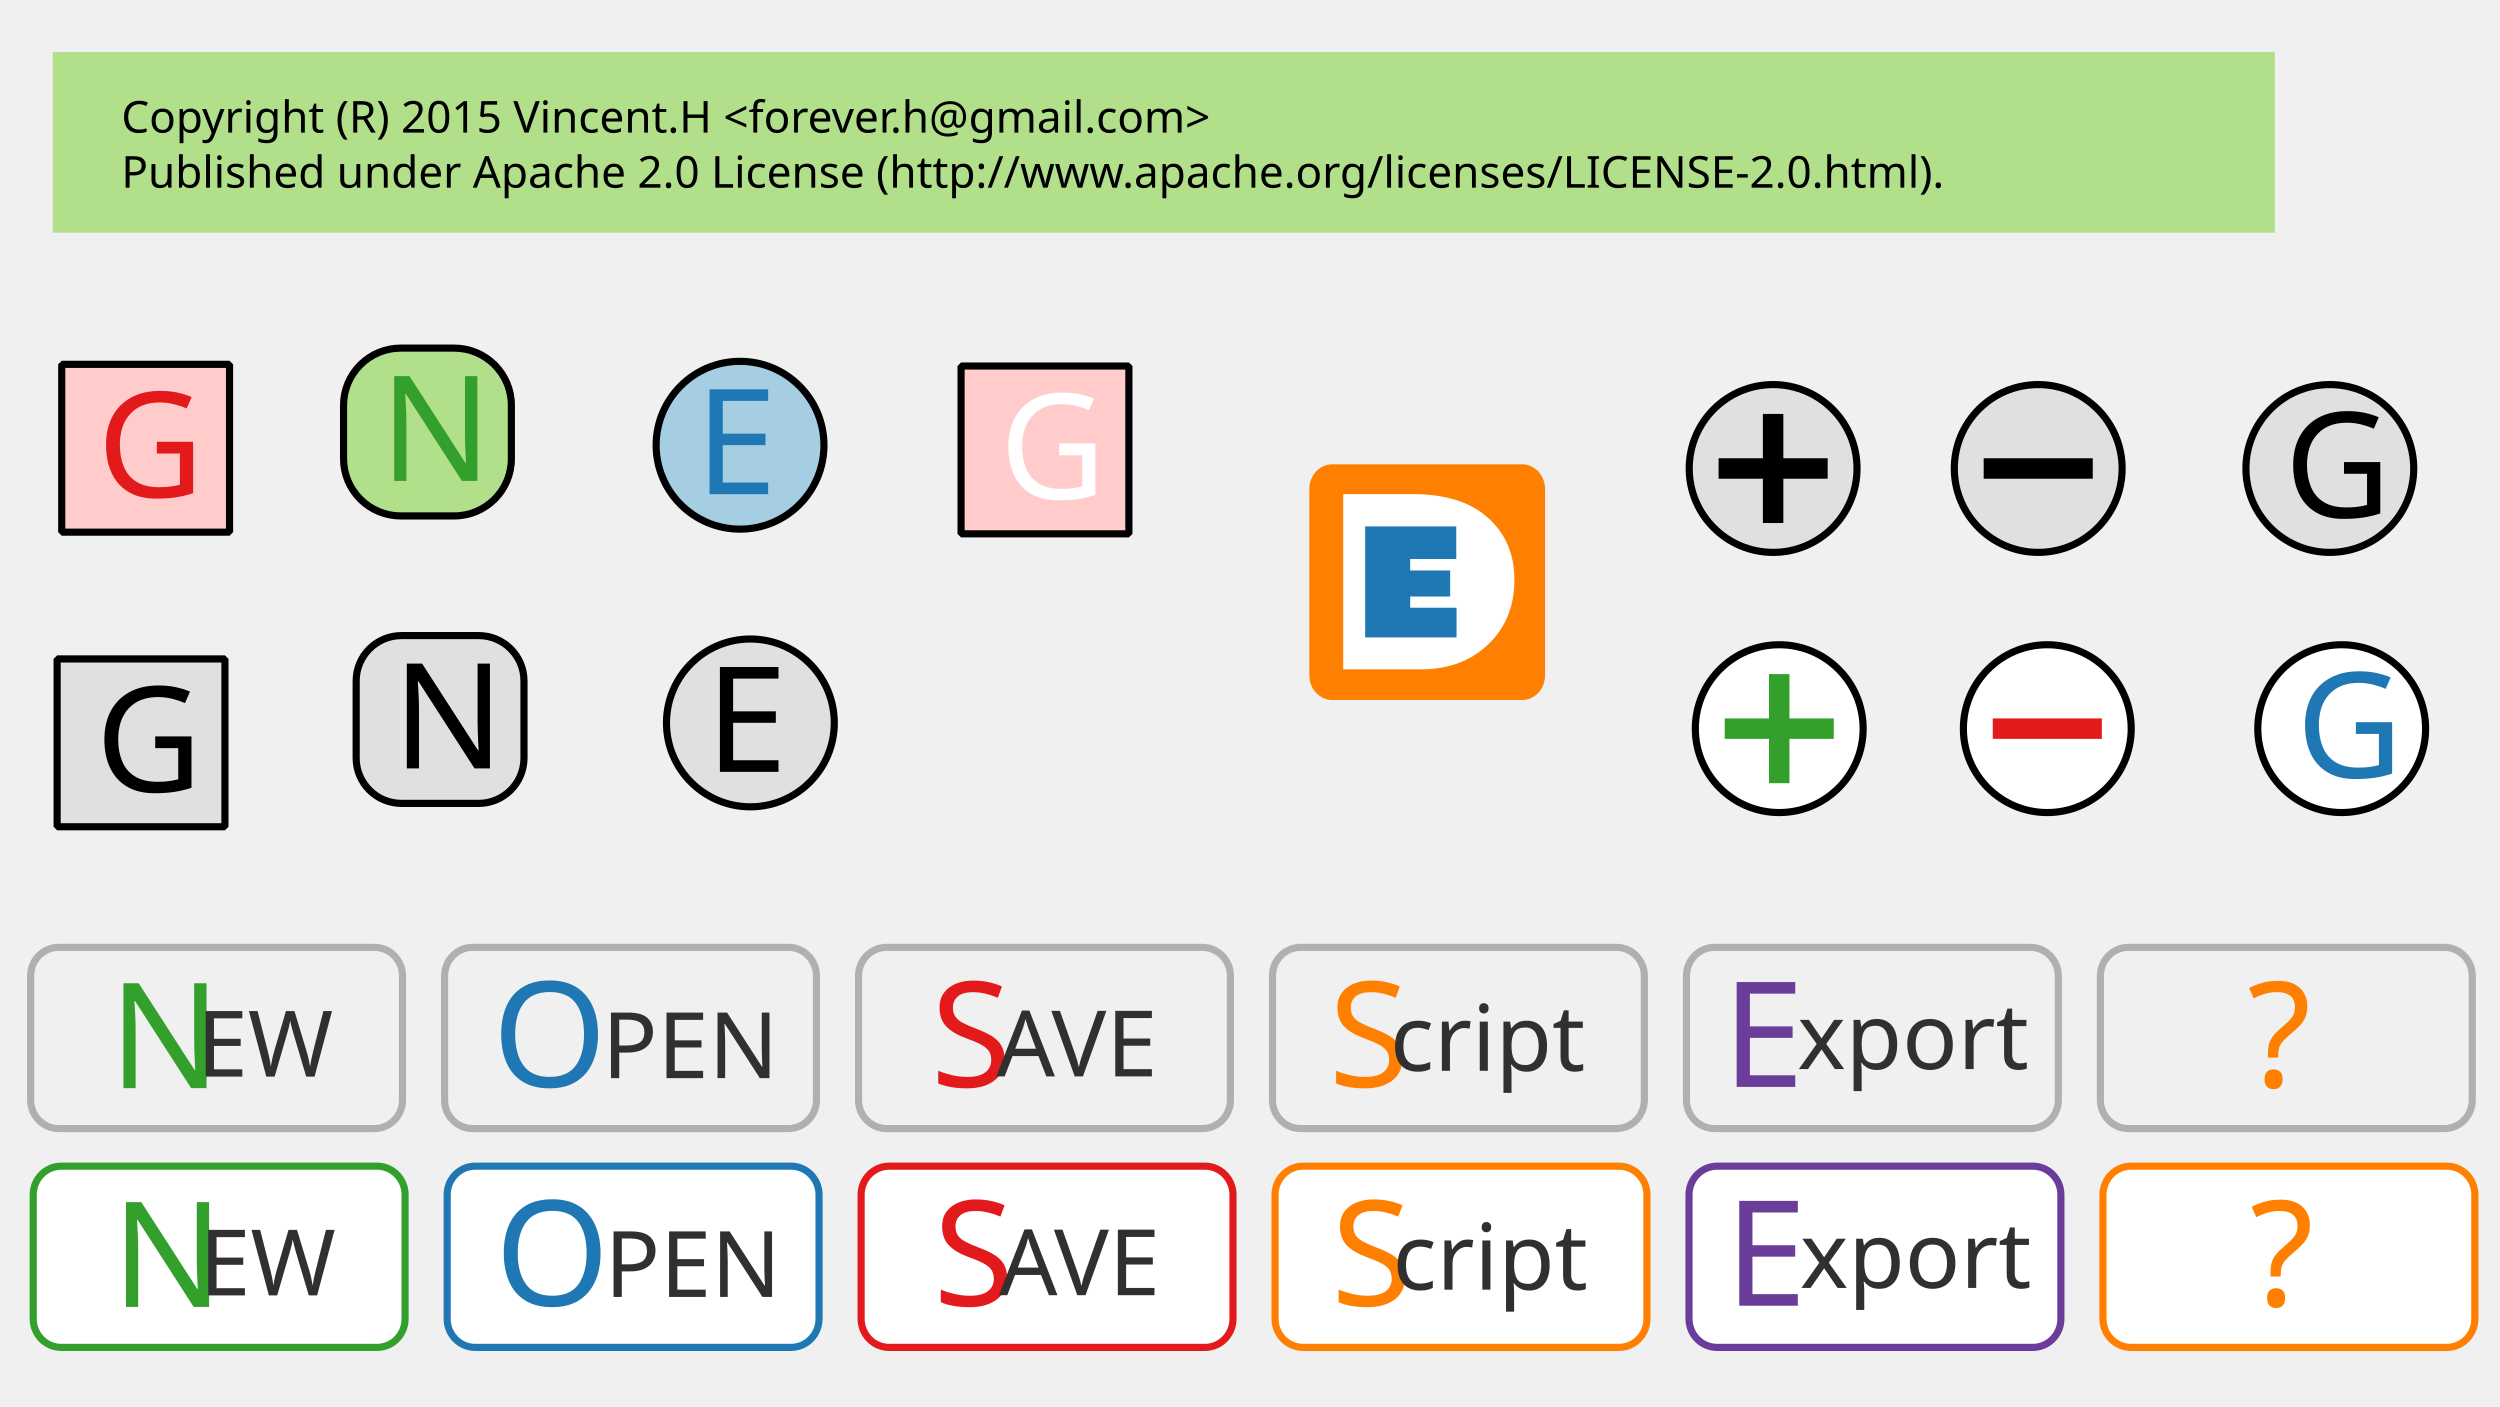
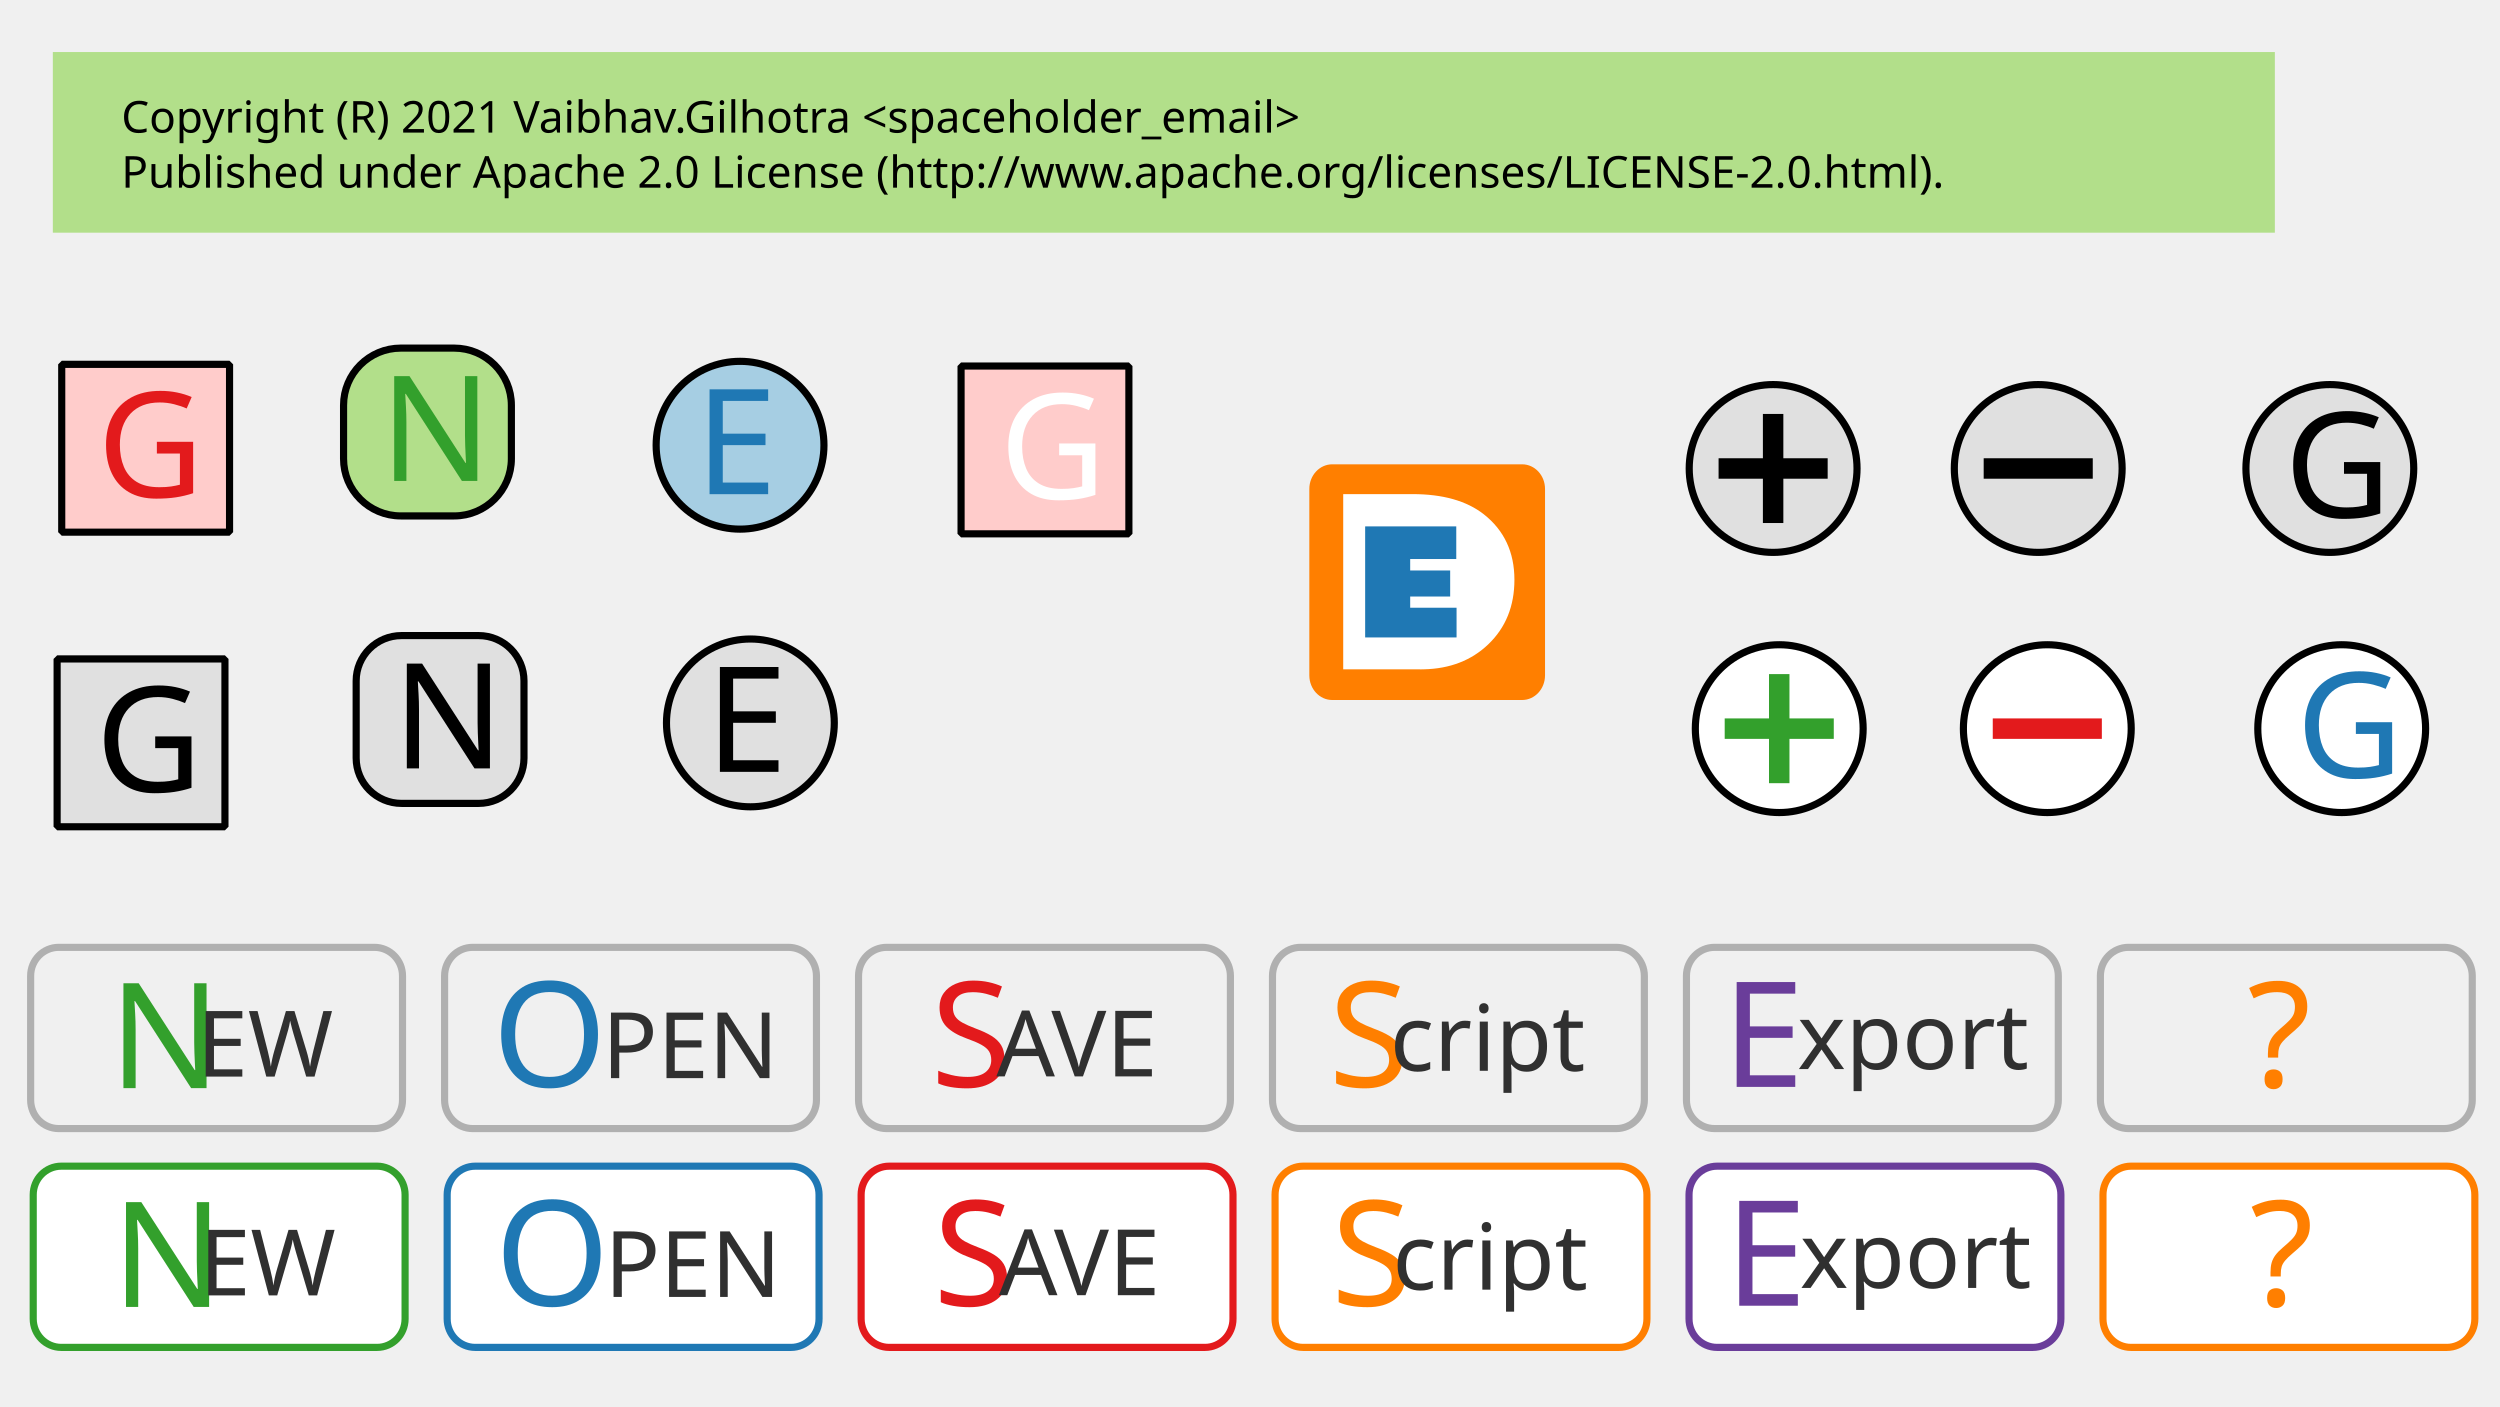
<svg xmlns="http://www.w3.org/2000/svg" xmlns:xlink="http://www.w3.org/1999/xlink" width="960.973mm" height="540.669mm" viewBox="0 0 3405.022 1915.757" id="svg2" version="1.1">
  <defs id="defs4">
    <linearGradient id="linearGradient4342">
      <stop style="stop-color:#000000;stop-opacity:1;" offset="0" id="stop4344" />
      <stop style="stop-color:#000000;stop-opacity:0;" offset="1" id="stop4346" />
    </linearGradient>
    <linearGradient id="linearGradient4196">
      <stop style="stop-color:#909090;stop-opacity:1" offset="0" id="stop4156" />
      <stop style="stop-color:#ffffff;stop-opacity:1" offset="1" id="stop4158" />
    </linearGradient>
    <linearGradient xlink:href="#linearGradient4196" id="linearGradient4188" x1="-3790.683" y1="30.452" x2="-3679.747" y2="176.167" gradientUnits="userSpaceOnUse" gradientTransform="translate(-20,-8.571429)" />
    <linearGradient xlink:href="#linearGradient4342" id="linearGradient4348" x1="-3805.045" y1="1448.342" x2="-3670.084" y2="1573.601" gradientUnits="userSpaceOnUse" gradientTransform="translate(-24.24366,-4.04061)" />
  </defs>
  <g id="layer1" transform="translate(1522.776,739.6894)">
    <g id="g4717" transform="translate(2979.437,-546.4954)">
      <rect ry="0" y="303.034" x="-4418.142" height="228.571" width="228.571" id="rect4136" style="opacity:1;fill:#ffcccb;fill-opacity:1;fill-rule:nonzero;stroke:#000000;stroke-width:9.731;stroke-linecap:round;stroke-linejoin:bevel;stroke-miterlimit:4;stroke-dasharray:none;stroke-dashoffset:0;stroke-opacity:1" />
      <text id="text4162" y="483.97" x="-4369.965" style="font-style:normal;font-variant:normal;font-weight:normal;font-stretch:normal;font-size:200px;line-height:125%;font-family:'Franklin Gothic Demi';-inkscape-font-specification:'Franklin Gothic Demi';letter-spacing:0px;word-spacing:0px;fill:#e31a1c;fill-opacity:1;stroke:none;stroke-width:4;stroke-linecap:butt;stroke-linejoin:miter;stroke-miterlimit:4;stroke-dasharray:none;stroke-opacity:1" xml:space="preserve">
        <tspan style="font-style:normal;font-variant:normal;font-weight:normal;font-stretch:normal;font-size:200px;font-family:'Franklin Gothic Demi';-inkscape-font-specification:'Franklin Gothic Demi';fill:#e31a1c;fill-opacity:1;stroke:none;stroke-width:4;stroke-miterlimit:4;stroke-dasharray:none;stroke-opacity:1" y="483.97" x="-4369.965" id="tspan4164">G</tspan>
      </text>
    </g>
    <flowRoot xml:space="preserve" id="flowRoot4198" style="font-style:normal;font-weight:normal;font-size:40px;line-height:125%;font-family:Sans;letter-spacing:0px;word-spacing:0px;fill:#000000;fill-opacity:1;stroke:none;stroke-width:1px;stroke-linecap:butt;stroke-linejoin:miter;stroke-opacity:1">
      <flowRegion id="flowRegion4200">
        <rect id="rect4202" width="1520" height="765.714" x="-5028.571" y="-296.209" />
      </flowRegion>
      <flowPara id="flowPara4204" />
    </flowRoot>
    <g id="g4722" transform="translate(2922.869,-569.1228)">
      <rect ry="77.92" y="303.56" x="-3977.715" height="228.571" width="228.571" id="rect4136-2" style="opacity:1;fill:#b2df8a;fill-opacity:1;fill-rule:nonzero;stroke:#000000;stroke-width:9.731;stroke-linecap:round;stroke-linejoin:bevel;stroke-miterlimit:4;stroke-dasharray:none;stroke-dashoffset:0;stroke-opacity:1" />
      <text id="text4162-7" y="484.497" x="-3928.126" style="font-style:normal;font-variant:normal;font-weight:normal;font-stretch:normal;font-size:200px;line-height:125%;font-family:'Franklin Gothic Demi';-inkscape-font-specification:'Franklin Gothic Demi';letter-spacing:0px;word-spacing:0px;fill:#33a02c;fill-opacity:1;stroke:none;stroke-width:4;stroke-linecap:butt;stroke-linejoin:miter;stroke-miterlimit:4;stroke-dasharray:none;stroke-opacity:1" xml:space="preserve">
        <tspan style="font-style:normal;font-variant:normal;font-weight:normal;font-stretch:normal;font-size:200px;font-family:'Franklin Gothic Demi';-inkscape-font-specification:'Franklin Gothic Demi';fill:#33a02c;fill-opacity:1;stroke:none;stroke-width:4;stroke-miterlimit:4;stroke-dasharray:none;stroke-opacity:1" y="484.497" x="-3928.126" id="tspan4164-3">N</tspan>
      </text>
    </g>
    <g id="g4727" transform="translate(2956.81,-552.1522)">
      <rect ry="114.286" y="304.59" x="-3585.921" height="228.571" width="228.571" id="rect4136-2-9" style="opacity:1;fill:#a6cee3;fill-opacity:1;fill-rule:nonzero;stroke:#000000;stroke-width:9.731;stroke-linecap:round;stroke-linejoin:bevel;stroke-miterlimit:4;stroke-dasharray:none;stroke-dashoffset:0;stroke-opacity:1" />
      <text id="text4162-7-8" y="485.526" x="-3532.573" style="font-style:normal;font-variant:normal;font-weight:normal;font-stretch:normal;font-size:200px;line-height:125%;font-family:'Franklin Gothic Demi';-inkscape-font-specification:'Franklin Gothic Demi';letter-spacing:0px;word-spacing:0px;fill:#1f78b4;fill-opacity:1;stroke:none;stroke-width:4;stroke-linecap:butt;stroke-linejoin:miter;stroke-miterlimit:4;stroke-dasharray:none;stroke-opacity:1" xml:space="preserve">
        <tspan style="font-style:normal;font-variant:normal;font-weight:normal;font-stretch:normal;font-size:200px;font-family:'Franklin Gothic Demi';-inkscape-font-specification:'Franklin Gothic Demi';fill:#1f78b4;fill-opacity:1;stroke:none;stroke-width:4;stroke-miterlimit:4;stroke-dasharray:none;stroke-opacity:1" y="485.526" x="-3532.573" id="tspan4164-3-3">E</tspan>
      </text>
    </g>
    <g id="g4737" transform="translate(2976.609,-605.8924)">
      <rect ry="0" y="763.664" x="-4421.58" height="228.571" width="228.571" id="rect4136-7" style="opacity:1;fill:#e0e0e0;fill-opacity:1;fill-rule:nonzero;stroke:#000000;stroke-width:9.731;stroke-linecap:round;stroke-linejoin:bevel;stroke-miterlimit:4;stroke-dasharray:none;stroke-dashoffset:0;stroke-opacity:1" />
      <text id="text4162-3" y="944.6" x="-4369.403" style="font-style:normal;font-variant:normal;font-weight:normal;font-stretch:normal;font-size:200px;line-height:125%;font-family:'Franklin Gothic Demi';-inkscape-font-specification:'Franklin Gothic Demi';letter-spacing:0px;word-spacing:0px;fill:#000000;fill-opacity:1;stroke:none;stroke-width:4;stroke-linecap:butt;stroke-linejoin:miter;stroke-miterlimit:4;stroke-dasharray:none;stroke-opacity:1" xml:space="preserve">
        <tspan style="font-style:normal;font-variant:normal;font-weight:normal;font-stretch:normal;font-size:200px;font-family:'Franklin Gothic Demi';-inkscape-font-specification:'Franklin Gothic Demi';fill:#000000;fill-opacity:1;stroke:none;stroke-width:4;stroke-miterlimit:4;stroke-dasharray:none;stroke-opacity:1" y="944.6" x="-4369.403" id="tspan4164-1">G</tspan>
      </text>
    </g>
    <g id="g4742" transform="translate(2931.354,-605.8924)">
      <rect ry="61.758" y="731.865" x="-3969.032" height="228.571" width="228.571" id="rect4136-2-7" style="opacity:1;fill:#e0e0e0;fill-opacity:1;fill-rule:nonzero;stroke:#000000;stroke-width:9.731;stroke-linecap:round;stroke-linejoin:bevel;stroke-miterlimit:4;stroke-dasharray:none;stroke-dashoffset:0;stroke-opacity:1" />
      <text id="text4162-7-5" y="912.801" x="-3919.443" style="font-style:normal;font-variant:normal;font-weight:normal;font-stretch:normal;font-size:200px;line-height:125%;font-family:'Franklin Gothic Demi';-inkscape-font-specification:'Franklin Gothic Demi';letter-spacing:0px;word-spacing:0px;fill:#000000;fill-opacity:1;stroke:none;stroke-width:4;stroke-linecap:butt;stroke-linejoin:miter;stroke-miterlimit:4;stroke-dasharray:none;stroke-opacity:1" xml:space="preserve">
        <tspan style="font-style:normal;font-variant:normal;font-weight:normal;font-stretch:normal;font-size:200px;font-family:'Franklin Gothic Demi';-inkscape-font-specification:'Franklin Gothic Demi';fill:#000000;fill-opacity:1;stroke:none;stroke-width:4;stroke-miterlimit:4;stroke-dasharray:none;stroke-opacity:1" y="912.801" x="-3919.443" id="tspan4164-3-0">N</tspan>
      </text>
    </g>
    <g id="g4747" transform="translate(2925.697,-586.0934)">
      <rect ry="114.286" y="716.732" x="-3540.727" height="228.571" width="228.571" id="rect4136-2-9-6" style="opacity:1;fill:#e0e0e0;fill-opacity:1;fill-rule:nonzero;stroke:#000000;stroke-width:9.731;stroke-linecap:round;stroke-linejoin:bevel;stroke-miterlimit:4;stroke-dasharray:none;stroke-dashoffset:0;stroke-opacity:1" />
      <text id="text4162-7-8-9" y="897.668" x="-3487.379" style="font-style:normal;font-variant:normal;font-weight:normal;font-stretch:normal;font-size:200px;line-height:125%;font-family:'Franklin Gothic Demi';-inkscape-font-specification:'Franklin Gothic Demi';letter-spacing:0px;word-spacing:0px;fill:#000000;fill-opacity:1;stroke:none;stroke-width:4;stroke-linecap:butt;stroke-linejoin:miter;stroke-miterlimit:4;stroke-dasharray:none;stroke-opacity:1" xml:space="preserve">
        <tspan style="font-style:normal;font-variant:normal;font-weight:normal;font-stretch:normal;font-size:200px;font-family:'Franklin Gothic Demi';-inkscape-font-specification:'Franklin Gothic Demi';fill:#000000;fill-opacity:1;stroke:none;stroke-width:4;stroke-miterlimit:4;stroke-dasharray:none;stroke-opacity:1" y="897.668" x="-3487.379" id="tspan4164-3-3-7">E</tspan>
      </text>
    </g>
    <g id="g4732" transform="translate(2922.869,-540.8385)">
      <rect ry="0" y="299.66" x="-3136.662" height="228.571" width="228.571" id="rect4136-5" style="opacity:1;fill:#ffcccb;fill-opacity:1;fill-rule:nonzero;stroke:#000000;stroke-width:9.731;stroke-linecap:round;stroke-linejoin:bevel;stroke-miterlimit:4;stroke-dasharray:none;stroke-dashoffset:0;stroke-opacity:1" />
      <text id="text4162-1" y="480.596" x="-3084.486" style="font-style:normal;font-variant:normal;font-weight:normal;font-stretch:normal;font-size:200px;line-height:125%;font-family:'Franklin Gothic Demi';-inkscape-font-specification:'Franklin Gothic Demi';letter-spacing:0px;word-spacing:0px;fill:#ffffff;fill-opacity:1;stroke:none;stroke-width:9.731;stroke-linecap:butt;stroke-linejoin:miter;stroke-miterlimit:4;stroke-dasharray:none;stroke-opacity:1" xml:space="preserve">
        <tspan style="font-style:normal;font-variant:normal;font-weight:normal;font-stretch:normal;font-size:200px;font-family:'Franklin Gothic Demi';-inkscape-font-specification:'Franklin Gothic Demi';fill:#ffffff;fill-opacity:1;stroke:none;stroke-width:9.731;stroke-miterlimit:4;stroke-dasharray:none;stroke-opacity:1" y="480.596" x="-3084.486" id="tspan4164-8">G</tspan>
      </text>
    </g>
    <g id="g4485">
      <rect rx="38.207" ry="38.901" y="550.602" x="-1481.045" height="246.838" width="506.487" id="rect4136-2-4" style="opacity:1;fill:#f0f0f0;fill-opacity:1;fill-rule:nonzero;stroke:#b0b0b0;stroke-width:9.731;stroke-linecap:round;stroke-linejoin:bevel;stroke-miterlimit:4;stroke-dasharray:none;stroke-dashoffset:0;stroke-opacity:1" />
      <text id="text4162-7-6" y="742.332" x="-1374.067" style="font-style:normal;font-variant:normal;font-weight:normal;font-stretch:normal;font-size:200px;line-height:125%;font-family:'Franklin Gothic Demi';-inkscape-font-specification:'Franklin Gothic Demi';letter-spacing:0px;word-spacing:0px;fill:#33a02c;fill-opacity:1;stroke:none;stroke-width:4;stroke-linecap:butt;stroke-linejoin:miter;stroke-miterlimit:4;stroke-dasharray:none;stroke-opacity:1" xml:space="preserve">
        <tspan style="font-style:normal;font-variant:normal;font-weight:normal;font-stretch:normal;font-size:200px;font-family:'Bauhaus 93';-inkscape-font-specification:'Bauhaus 93, ';fill:#33a02c;fill-opacity:1;stroke:none;stroke-width:4;stroke-miterlimit:4;stroke-dasharray:none;stroke-opacity:1" y="742.332" x="-1374.067" id="tspan4164-3-2">N</tspan>
      </text>
      <text id="text4162-7-6-0" y="726.64" x="-1254.727" style="font-style:normal;font-variant:normal;font-weight:normal;font-stretch:normal;font-size:125px;line-height:125%;font-family:'Franklin Gothic Demi';-inkscape-font-specification:'Franklin Gothic Demi';letter-spacing:0px;word-spacing:0px;fill:#303030;fill-opacity:1;stroke:none;stroke-width:4;stroke-linecap:butt;stroke-linejoin:miter;stroke-miterlimit:4;stroke-dasharray:none;stroke-opacity:1" xml:space="preserve">
        <tspan style="font-style:normal;font-variant:normal;font-weight:normal;font-stretch:normal;font-size:125px;font-family:'Bauhaus 93';-inkscape-font-specification:'Bauhaus 93, ';fill:#303030;fill-opacity:1;stroke:none;stroke-width:4;stroke-miterlimit:4;stroke-dasharray:none;stroke-opacity:1" y="726.64" x="-1254.727" id="tspan4164-3-2-5">EW</tspan>
      </text>
    </g>
    <g id="g4499" transform="translate(10.58533,0)">
      <rect rx="38.207" ry="38.901" y="550.602" x="-364.02" height="246.838" width="506.487" id="rect4136-2-4-66" style="opacity:1;fill:#f0f0f0;fill-opacity:1;fill-rule:nonzero;stroke:#b0b0b0;stroke-width:9.731;stroke-linecap:round;stroke-linejoin:bevel;stroke-miterlimit:4;stroke-dasharray:none;stroke-dashoffset:0;stroke-opacity:1" />
      <text id="text4162-7-6-7" y="740.671" x="-265.693" style="font-style:normal;font-variant:normal;font-weight:normal;font-stretch:normal;font-size:200px;line-height:125%;font-family:'Franklin Gothic Demi';-inkscape-font-specification:'Franklin Gothic Demi';letter-spacing:0px;word-spacing:0px;fill:#e31a1c;fill-opacity:1;stroke:none;stroke-width:4;stroke-linecap:butt;stroke-linejoin:miter;stroke-miterlimit:4;stroke-dasharray:none;stroke-opacity:1" xml:space="preserve">
        <tspan style="font-style:normal;font-variant:normal;font-weight:normal;font-stretch:normal;font-size:200px;font-family:'Bauhaus 93';-inkscape-font-specification:'Bauhaus 93, ';fill:#e31a1c;fill-opacity:1;stroke:none;stroke-width:4;stroke-miterlimit:4;stroke-dasharray:none;stroke-opacity:1" y="740.671" x="-265.693" id="tspan4164-3-2-2">S</tspan>
      </text>
      <text id="text4162-7-6-0-9" y="726.335" x="-176.353" style="font-style:normal;font-variant:normal;font-weight:normal;font-stretch:normal;font-size:125px;line-height:125%;font-family:'Franklin Gothic Demi';-inkscape-font-specification:'Franklin Gothic Demi';letter-spacing:0px;word-spacing:0px;fill:#303030;fill-opacity:1;stroke:none;stroke-width:4;stroke-linecap:butt;stroke-linejoin:miter;stroke-miterlimit:4;stroke-dasharray:none;stroke-opacity:1" xml:space="preserve">
        <tspan style="font-style:normal;font-variant:normal;font-weight:normal;font-stretch:normal;font-size:125px;font-family:'Bauhaus 93';-inkscape-font-specification:'Bauhaus 93, ';fill:#303030;fill-opacity:1;stroke:none;stroke-width:4;stroke-miterlimit:4;stroke-dasharray:none;stroke-opacity:1" y="726.335" x="-176.353" id="tspan4164-3-2-5-9">AVE</tspan>
      </text>
    </g>
    <g id="g4506" transform="translate(-25.60962,0)">
      <rect rx="38.207" ry="38.901" y="550.602" x="235.98" height="246.838" width="506.487" id="rect4136-2-4-2" style="opacity:1;fill:#f0f0f0;fill-opacity:1;fill-rule:nonzero;stroke:#b0b0b0;stroke-width:9.731;stroke-linecap:round;stroke-linejoin:bevel;stroke-miterlimit:4;stroke-dasharray:none;stroke-dashoffset:0;stroke-opacity:1" />
      <text id="text4162-7-6-7-7" y="740.671" x="312.418" style="font-style:normal;font-variant:normal;font-weight:normal;font-stretch:normal;font-size:200px;line-height:125%;font-family:'Franklin Gothic Demi';-inkscape-font-specification:'Franklin Gothic Demi';letter-spacing:0px;word-spacing:0px;fill:#ff7f00;fill-opacity:1;stroke:none;stroke-width:4;stroke-linecap:butt;stroke-linejoin:miter;stroke-miterlimit:4;stroke-dasharray:none;stroke-opacity:1" xml:space="preserve">
        <tspan style="font-style:normal;font-variant:normal;font-weight:normal;font-stretch:normal;font-size:200px;font-family:'Bauhaus 93';-inkscape-font-specification:'Bauhaus 93, ';fill:#ff7f00;fill-opacity:1;stroke:none;stroke-width:4;stroke-miterlimit:4;stroke-dasharray:none;stroke-opacity:1" y="740.671" x="312.418" id="tspan4164-3-2-2-3">S</tspan>
      </text>
      <text id="text4162-7-6-0-9-3" y="718.766" x="396.043" style="font-style:normal;font-variant:normal;font-weight:normal;font-stretch:normal;font-size:125px;line-height:125%;font-family:'Franklin Gothic Demi';-inkscape-font-specification:'Franklin Gothic Demi';letter-spacing:0px;word-spacing:0px;fill:#303030;fill-opacity:1;stroke:none;stroke-width:4;stroke-linecap:butt;stroke-linejoin:miter;stroke-miterlimit:4;stroke-dasharray:none;stroke-opacity:1" xml:space="preserve">
        <tspan style="font-style:normal;font-variant:normal;font-weight:normal;font-stretch:normal;font-size:125px;font-family:'Bauhaus 93';-inkscape-font-specification:'Bauhaus 93, ';fill:#303030;fill-opacity:1;stroke:none;stroke-width:4;stroke-miterlimit:4;stroke-dasharray:none;stroke-opacity:1" y="718.766" x="396.043" id="tspan4164-3-2-5-9-0">cript</tspan>
      </text>
    </g>
    <g id="g4492" transform="translate(16.78033,0)">
      <rect rx="38.207" ry="38.901" y="550.602" x="-934.02" height="246.838" width="506.487" id="rect4136-2-4-9" style="opacity:1;fill:#f0f0f0;fill-opacity:1;fill-rule:nonzero;stroke:#b0b0b0;stroke-width:9.731;stroke-linecap:round;stroke-linejoin:bevel;stroke-miterlimit:4;stroke-dasharray:none;stroke-dashoffset:0;stroke-opacity:1" />
      <text id="text4162-7-6-0-9-0" y="728.715" x="-719.526" style="font-style:normal;font-variant:normal;font-weight:normal;font-stretch:normal;font-size:125px;line-height:125%;font-family:'Franklin Gothic Demi';-inkscape-font-specification:'Franklin Gothic Demi';letter-spacing:0px;word-spacing:0px;fill:#303030;fill-opacity:1;stroke:none;stroke-width:4;stroke-linecap:butt;stroke-linejoin:miter;stroke-miterlimit:4;stroke-dasharray:none;stroke-opacity:1" xml:space="preserve">
        <tspan style="font-style:normal;font-variant:normal;font-weight:normal;font-stretch:normal;font-size:125px;font-family:'Bauhaus 93';-inkscape-font-specification:'Bauhaus 93, ';fill:#303030;fill-opacity:1;stroke:none;stroke-width:4;stroke-miterlimit:4;stroke-dasharray:none;stroke-opacity:1" y="728.715" x="-719.526" id="tspan4164-3-2-5-9-6">PEN</tspan>
      </text>
      <text id="text4162-7-6-7-5" y="740.671" x="-869.115" style="font-style:normal;font-variant:normal;font-weight:normal;font-stretch:normal;font-size:200px;line-height:125%;font-family:'Franklin Gothic Demi';-inkscape-font-specification:'Franklin Gothic Demi';letter-spacing:0px;word-spacing:0px;fill:#1f78b4;fill-opacity:1;stroke:none;stroke-width:4;stroke-linecap:butt;stroke-linejoin:miter;stroke-miterlimit:4;stroke-dasharray:none;stroke-opacity:1" xml:space="preserve">
        <tspan style="font-style:normal;font-variant:normal;font-weight:normal;font-stretch:normal;font-size:200px;font-family:'Bauhaus 93';-inkscape-font-specification:'Bauhaus 93, ';fill:#1f78b4;fill-opacity:1;stroke:none;stroke-width:4;stroke-miterlimit:4;stroke-dasharray:none;stroke-opacity:1" y="740.671" x="-869.115" id="tspan4164-3-2-2-8">O</tspan>
      </text>
    </g>
    <g id="g4513" transform="translate(-19.80469,0)">
      <rect rx="38.207" ry="38.901" y="550.602" x="793.98" height="246.838" width="506.487" id="rect4136-2-4-95" style="opacity:1;fill:#f0f0f0;fill-opacity:1;fill-rule:nonzero;stroke:#b0b0b0;stroke-width:9.731;stroke-linecap:round;stroke-linejoin:bevel;stroke-miterlimit:4;stroke-dasharray:none;stroke-dashoffset:0;stroke-opacity:1" />
      <text id="text4162-7-6-5" y="740.671" x="842.975" style="font-style:normal;font-variant:normal;font-weight:normal;font-stretch:normal;font-size:200px;line-height:125%;font-family:'Franklin Gothic Demi';-inkscape-font-specification:'Franklin Gothic Demi';letter-spacing:0px;word-spacing:0px;fill:#6a3d9a;fill-opacity:1;stroke:none;stroke-width:4;stroke-linecap:butt;stroke-linejoin:miter;stroke-miterlimit:4;stroke-dasharray:none;stroke-opacity:1" xml:space="preserve">
        <tspan style="font-style:normal;font-variant:normal;font-weight:normal;font-stretch:normal;font-size:200px;font-family:'Bauhaus 93';-inkscape-font-specification:'Bauhaus 93, ';fill:#6a3d9a;fill-opacity:1;stroke:none;stroke-width:4;stroke-miterlimit:4;stroke-dasharray:none;stroke-opacity:1" y="740.671" x="842.975" id="tspan4164-3-2-1">E</tspan>
      </text>
      <text id="text4162-7-6-0-8" y="716.417" x="944.886" style="font-style:normal;font-variant:normal;font-weight:normal;font-stretch:normal;font-size:125px;line-height:125%;font-family:'Franklin Gothic Demi';-inkscape-font-specification:'Franklin Gothic Demi';letter-spacing:0px;word-spacing:0px;fill:#303030;fill-opacity:1;stroke:none;stroke-width:4;stroke-linecap:butt;stroke-linejoin:miter;stroke-miterlimit:4;stroke-dasharray:none;stroke-opacity:1" xml:space="preserve">
        <tspan style="font-style:normal;font-variant:normal;font-weight:normal;font-stretch:normal;font-size:125px;font-family:'Bauhaus 93';-inkscape-font-specification:'Bauhaus 93, ';fill:#303030;fill-opacity:1;stroke:none;stroke-width:4;stroke-miterlimit:4;stroke-dasharray:none;stroke-opacity:1" y="716.417" x="944.886" id="tspan4164-3-2-5-3">xport</tspan>
      </text>
    </g>
    <g id="g4759" style="stroke:#327e2e;stroke-opacity:1" transform="translate(3021.864,-724.6863)" />
    <g id="g4842" transform="translate(5194.096,-2314.262)">
      <rect ry="114.286" y="2098.366" x="-4055.083" height="228.571" width="228.571" id="rect4136-2-9-6-5-0" style="opacity:1;fill:#e0e0e0;fill-opacity:1;fill-rule:nonzero;stroke:#000000;stroke-width:9.731;stroke-linecap:round;stroke-linejoin:bevel;stroke-miterlimit:4;stroke-dasharray:none;stroke-dashoffset:0;stroke-opacity:1" />
      <rect transform="matrix(0,1,-1,0,0,0)" ry="0" y="3866.512" x="2198.723" height="148.571" width="27.857" id="rect4512-5-1" style="opacity:1;fill:#000000;fill-opacity:1;fill-rule:nonzero;stroke:none;stroke-width:9.731;stroke-linecap:round;stroke-linejoin:bevel;stroke-miterlimit:4;stroke-dasharray:none;stroke-dashoffset:0;stroke-opacity:1" />
    </g>
    <g id="g4846" transform="translate(5194.096,-2314.262)">
      <rect ry="114.286" y="2098.366" x="-4416.151" height="228.571" width="228.571" id="rect4136-2-9-6-5" style="opacity:1;fill:#e0e0e0;fill-opacity:1;fill-rule:nonzero;stroke:#000000;stroke-width:9.731;stroke-linecap:round;stroke-linejoin:bevel;stroke-miterlimit:4;stroke-dasharray:none;stroke-dashoffset:0;stroke-opacity:1" />
      <g transform="translate(-335.3706,-36.99981)" style="fill:#000000;fill-opacity:1" id="g4620">
        <rect style="opacity:1;fill:#000000;fill-opacity:1;fill-rule:nonzero;stroke:none;stroke-width:9.731;stroke-linecap:round;stroke-linejoin:bevel;stroke-miterlimit:4;stroke-dasharray:none;stroke-dashoffset:0;stroke-opacity:1" id="rect4512-5-1-4" width="27.857" height="148.571" x="2235.723" y="3892.209" ry="0" transform="matrix(0,1,-1,0,0,0)" />
        <rect style="opacity:1;fill:#000000;fill-opacity:1;fill-rule:nonzero;stroke:none;stroke-width:9.731;stroke-linecap:round;stroke-linejoin:bevel;stroke-miterlimit:4;stroke-dasharray:none;stroke-dashoffset:0;stroke-opacity:1" id="rect4512-5-1-1" width="27.857" height="148.571" x="3952.566" y="-2323.937" ry="0" transform="scale(-1,-1)" />
      </g>
    </g>
    <g id="g4828" transform="translate(5194.096,-2314.262)">
      <rect ry="114.286" y="2452.708" x="-4042.715" height="228.571" width="228.571" id="rect4136-2-9-6-5-0-7" style="opacity:1;fill:#ffffff;fill-opacity:1;fill-rule:nonzero;stroke:#000000;stroke-width:9.731;stroke-linecap:round;stroke-linejoin:bevel;stroke-miterlimit:4;stroke-dasharray:none;stroke-dashoffset:0;stroke-opacity:1" />
      <rect transform="matrix(0,1,-1,0,0,0)" ry="0" y="3854.144" x="2553.065" height="148.571" width="27.857" id="rect4512-5-1-5" style="opacity:1;fill:#e31a1c;fill-opacity:1;fill-rule:nonzero;stroke:none;stroke-width:9.731;stroke-linecap:round;stroke-linejoin:bevel;stroke-miterlimit:4;stroke-dasharray:none;stroke-dashoffset:0;stroke-opacity:1" />
    </g>
    <g id="g4822" transform="translate(5194.096,-2314.262)">
      <rect ry="114.286" y="2452.708" x="-4407.823" height="228.571" width="228.571" id="rect4136-2-9-6-5-4" style="opacity:1;fill:#ffffff;fill-opacity:1;fill-rule:nonzero;stroke:#000000;stroke-width:9.731;stroke-linecap:round;stroke-linejoin:bevel;stroke-miterlimit:4;stroke-dasharray:none;stroke-dashoffset:0;stroke-opacity:1" />
      <g style="fill:#33a02c;fill-opacity:1" id="g4620-8" transform="translate(-327.0431,317.3419)">
        <rect style="opacity:1;fill:#33a02c;fill-opacity:1;fill-rule:nonzero;stroke:none;stroke-width:9.731;stroke-linecap:round;stroke-linejoin:bevel;stroke-miterlimit:4;stroke-dasharray:none;stroke-dashoffset:0;stroke-opacity:1" id="rect4512-5-1-4-7" width="27.857" height="148.571" x="2235.723" y="3892.209" ry="0" transform="matrix(0,1,-1,0,0,0)" />
        <rect style="opacity:1;fill:#33a02c;fill-opacity:1;fill-rule:nonzero;stroke:none;stroke-width:9.731;stroke-linecap:round;stroke-linejoin:bevel;stroke-miterlimit:4;stroke-dasharray:none;stroke-dashoffset:0;stroke-opacity:1" id="rect4512-5-1-1-5" width="27.857" height="148.571" x="3952.566" y="-2323.937" ry="0" transform="scale(-1,-1)" />
      </g>
    </g>
    <g id="g4837" transform="translate(5194.096,-2314.262)">
      <rect ry="114.286" y="2098.366" x="-3657.901" height="228.571" width="228.571" id="rect4136-2-9-6-5-44" style="opacity:1;fill:#e0e0e0;fill-opacity:1;fill-rule:nonzero;stroke:#000000;stroke-width:9.731;stroke-linecap:round;stroke-linejoin:bevel;stroke-miterlimit:4;stroke-dasharray:none;stroke-dashoffset:0;stroke-opacity:1" />
      <text id="text4162-5" y="2279.302" x="-3605.725" style="font-style:normal;font-variant:normal;font-weight:normal;font-stretch:normal;font-size:200px;line-height:125%;font-family:'Franklin Gothic Demi';-inkscape-font-specification:'Franklin Gothic Demi';letter-spacing:0px;word-spacing:0px;fill:#000000;fill-opacity:1;stroke:none;stroke-width:4;stroke-linecap:butt;stroke-linejoin:miter;stroke-miterlimit:4;stroke-dasharray:none;stroke-opacity:1" xml:space="preserve">
        <tspan style="font-style:normal;font-variant:normal;font-weight:normal;font-stretch:normal;font-size:200px;font-family:'Franklin Gothic Demi';-inkscape-font-specification:'Franklin Gothic Demi';fill:#000000;fill-opacity:1;stroke:none;stroke-width:4;stroke-miterlimit:4;stroke-dasharray:none;stroke-opacity:1" y="2279.302" x="-3605.725" id="tspan4164-9">G</tspan>
      </text>
    </g>
    <g id="g4832" transform="translate(5194.096,-2314.262)">
      <rect ry="114.286" y="2452.708" x="-3641.738" height="228.571" width="228.571" id="rect4136-2-9-6-5-44-1" style="opacity:1;fill:#ffffff;fill-opacity:1;fill-rule:nonzero;stroke:#000000;stroke-width:9.731;stroke-linecap:round;stroke-linejoin:bevel;stroke-miterlimit:4;stroke-dasharray:none;stroke-dashoffset:0;stroke-opacity:1" />
      <text id="text4162-5-9" y="2633.644" x="-3589.562" style="font-style:normal;font-variant:normal;font-weight:normal;font-stretch:normal;font-size:200px;line-height:125%;font-family:'Franklin Gothic Demi';-inkscape-font-specification:'Franklin Gothic Demi';letter-spacing:0px;word-spacing:0px;fill:#1f78b4;fill-opacity:1;stroke:none;stroke-width:4;stroke-linecap:butt;stroke-linejoin:miter;stroke-miterlimit:4;stroke-dasharray:none;stroke-opacity:1" xml:space="preserve">
        <tspan style="font-style:normal;font-variant:normal;font-weight:normal;font-stretch:normal;font-size:200px;font-family:'Franklin Gothic Demi';-inkscape-font-specification:'Franklin Gothic Demi';fill:#1f78b4;fill-opacity:1;stroke:none;stroke-width:4;stroke-miterlimit:4;stroke-dasharray:none;stroke-opacity:1" y="2633.644" x="-3589.562" id="tspan4164-9-6">G</tspan>
      </text>
    </g>
    <g id="g4386" transform="matrix(2.045045,0,0,2.045045,10731.646,-941.8487)">
      <rect ry="16.396" rx="15.271" y="408.084" x="-5120.233" height="156.978" width="156.978" id="rect4381" style="opacity:1;fill:#ff7f00;fill-opacity:1;fill-rule:nonzero;stroke:none;stroke-width:0;stroke-linecap:round;stroke-linejoin:bevel;stroke-miterlimit:4;stroke-dasharray:none;stroke-dashoffset:0;stroke-opacity:1" />
      <path id="text4259-4-8-5" d="m -5097.669,427.934 0,86.451 0,0 0,30.254 50.5,0 c 0.357,0 0.895,0.024 1.198,0.024 0.419,0 0.828,-0.018 1.244,-0.024 l 0.782,0 0,-0.016 c 17.383,-0.399 31.679,-5.929 42.869,-16.624 11.623,-11.109 17.434,-25.449 17.434,-43.02 0,-18.364 -6.799,-32.902 -20.398,-43.614 -11.449,-8.955 -27.286,-13.433 -47.511,-13.433 l -46.116,0 z" style="font-style:normal;font-weight:normal;font-size:175px;line-height:125%;font-family:Sans;letter-spacing:0px;word-spacing:0px;fill:#ffffff;fill-opacity:1;stroke:none;stroke-width:0;stroke-linecap:butt;stroke-linejoin:miter;stroke-miterlimit:4;stroke-dasharray:none;stroke-opacity:1" />
      <g id="text4375" style="font-style:normal;font-weight:normal;font-size:151.661px;line-height:125%;font-family:Sans;letter-spacing:0px;word-spacing:0px;fill:#1f78b4;fill-opacity:1;stroke:none;stroke-width:1px;stroke-linecap:butt;stroke-linejoin:miter;stroke-opacity:1" transform="matrix(1.336701,0,0,0.7481105,-2,-4)">
        <path id="path4384" style="font-style:normal;font-variant:normal;font-weight:normal;font-stretch:normal;font-family:'Tw Cen MT Condensed Extra Bold';-inkscape-font-specification:'Tw Cen MT Condensed Extra Bold, ';fill:#1f78b4;fill-opacity:1" d="m -3801.188,606.103 45.395,0 0,29.051 -22.957,0 0,10.197 19.92,0 0,23.186 -19.92,0 0,9.975 23.105,0 0,26.452 -45.543,0 z" />
      </g>
    </g>
    <rect style="opacity:1;fill:#b2df8a;fill-opacity:1;fill-rule:nonzero;stroke:none;stroke-width:0;stroke-linecap:round;stroke-linejoin:bevel;stroke-miterlimit:4;stroke-dasharray:none;stroke-dashoffset:0;stroke-opacity:1" id="rect4279" width="3026.417" height="246.073" x="-1450.815" y="-668.823" rx="0" ry="0" />
    <text xml:space="preserve" style="font-style:normal;font-weight:normal;font-size:40px;line-height:125%;font-family:Sans;letter-spacing:0px;word-spacing:0px;fill:#000000;fill-opacity:1;stroke:none;stroke-width:1px;stroke-linecap:butt;stroke-linejoin:miter;stroke-opacity:1" x="-1357.485" y="-559.063" id="text4263">
-       <tspan id="tspan4265" x="-1357.485" y="-559.063" style="font-size:60px">Copyright (R) 2015 Vincent.H &lt;forever.h@gmail.com&gt;</tspan>
+       <tspan id="tspan4265" x="-1357.485" y="-559.063" style="font-size:60px">Copyright (R) 2021 Vaibhav.Gilhotra &lt;spaceholder_email&gt;</tspan>
      <tspan x="-1357.485" y="-484.063" id="tspan4267" style="font-size:60px">Published under Apache 2.0 License (http://www.apache.org/licenses/LICENSE-2.0.html).</tspan>
      <tspan x="-1357.485" y="-409.063" id="tspan4273" style="font-size:60px" />
    </text>
    <g id="g4759-0" style="stroke:#327e2e;stroke-opacity:1" transform="translate(2312.356,-442.0926)" />
    <g id="g4520">
      <rect rx="38.207" ry="38.901" y="550.602" x="1337.98" height="246.838" width="506.487" id="rect4136-2-4-99" style="opacity:1;fill:#f0f0f0;fill-opacity:1;fill-rule:nonzero;stroke:#b0b0b0;stroke-width:9.731;stroke-linecap:round;stroke-linejoin:bevel;stroke-miterlimit:4;stroke-dasharray:none;stroke-dashoffset:0;stroke-opacity:1" />
      <text id="text4162-7-6-3-4-6" y="741.013" x="1538.147" style="font-style:normal;font-variant:normal;font-weight:normal;font-stretch:normal;font-size:200px;line-height:125%;font-family:'Franklin Gothic Demi';-inkscape-font-specification:'Franklin Gothic Demi';letter-spacing:0px;word-spacing:0px;fill:#ff7f00;fill-opacity:1;stroke:none;stroke-width:4;stroke-linecap:butt;stroke-linejoin:miter;stroke-miterlimit:4;stroke-dasharray:none;stroke-opacity:1" xml:space="preserve">
        <tspan style="font-style:normal;font-variant:normal;font-weight:normal;font-stretch:normal;font-size:200px;font-family:'Bauhaus 93';-inkscape-font-specification:'Bauhaus 93, ';fill:#ff7f00;fill-opacity:1;stroke:none;stroke-width:4;stroke-miterlimit:4;stroke-dasharray:none;stroke-opacity:1" y="741.013" x="1538.147" id="tspan4164-3-2-7-0-1">?</tspan>
      </text>
    </g>
    <g transform="translate(3.512318,298.0466)" id="g4485-8">
      <rect rx="38.207" ry="38.901" y="550.602" x="-1481.045" height="246.838" width="506.487" id="rect4136-2-4-7" style="opacity:1;fill:#ffffff;fill-opacity:1;fill-rule:nonzero;stroke:#33a02c;stroke-width:9.731;stroke-linecap:round;stroke-linejoin:bevel;stroke-miterlimit:4;stroke-dasharray:none;stroke-dashoffset:0;stroke-opacity:1" />
      <text id="text4162-7-6-9" y="742.332" x="-1374.067" style="font-style:normal;font-variant:normal;font-weight:normal;font-stretch:normal;font-size:200px;line-height:125%;font-family:'Franklin Gothic Demi';-inkscape-font-specification:'Franklin Gothic Demi';letter-spacing:0px;word-spacing:0px;fill:#33a02c;fill-opacity:1;stroke:none;stroke-width:4;stroke-linecap:butt;stroke-linejoin:miter;stroke-miterlimit:4;stroke-dasharray:none;stroke-opacity:1" xml:space="preserve">
        <tspan style="font-style:normal;font-variant:normal;font-weight:normal;font-stretch:normal;font-size:200px;font-family:'Bauhaus 93';-inkscape-font-specification:'Bauhaus 93, ';fill:#33a02c;fill-opacity:1;stroke:none;stroke-width:4;stroke-miterlimit:4;stroke-dasharray:none;stroke-opacity:1" y="742.332" x="-1374.067" id="tspan4164-3-2-3">N</tspan>
      </text>
      <text id="text4162-7-6-0-1" y="726.64" x="-1254.727" style="font-style:normal;font-variant:normal;font-weight:normal;font-stretch:normal;font-size:125px;line-height:125%;font-family:'Franklin Gothic Demi';-inkscape-font-specification:'Franklin Gothic Demi';letter-spacing:0px;word-spacing:0px;fill:#303030;fill-opacity:1;stroke:none;stroke-width:4;stroke-linecap:butt;stroke-linejoin:miter;stroke-miterlimit:4;stroke-dasharray:none;stroke-opacity:1" xml:space="preserve">
        <tspan style="font-style:normal;font-variant:normal;font-weight:normal;font-stretch:normal;font-size:125px;font-family:'Bauhaus 93';-inkscape-font-specification:'Bauhaus 93, ';fill:#303030;fill-opacity:1;stroke:none;stroke-width:4;stroke-miterlimit:4;stroke-dasharray:none;stroke-opacity:1" y="726.64" x="-1254.727" id="tspan4164-3-2-5-2">EW</tspan>
      </text>
    </g>
    <g id="g4499-4" transform="translate(14.09762,298.0466)">
      <rect rx="38.207" ry="38.901" y="550.602" x="-364.02" height="246.838" width="506.487" id="rect4136-2-4-66-3" style="opacity:1;fill:#ffffff;fill-opacity:1;fill-rule:nonzero;stroke:#e31a1c;stroke-width:9.731;stroke-linecap:round;stroke-linejoin:bevel;stroke-miterlimit:4;stroke-dasharray:none;stroke-dashoffset:0;stroke-opacity:1" />
      <text id="text4162-7-6-7-0" y="740.671" x="-265.693" style="font-style:normal;font-variant:normal;font-weight:normal;font-stretch:normal;font-size:200px;line-height:125%;font-family:'Franklin Gothic Demi';-inkscape-font-specification:'Franklin Gothic Demi';letter-spacing:0px;word-spacing:0px;fill:#e31a1c;fill-opacity:1;stroke:none;stroke-width:4;stroke-linecap:butt;stroke-linejoin:miter;stroke-miterlimit:4;stroke-dasharray:none;stroke-opacity:1" xml:space="preserve">
        <tspan style="font-style:normal;font-variant:normal;font-weight:normal;font-stretch:normal;font-size:200px;font-family:'Bauhaus 93';-inkscape-font-specification:'Bauhaus 93, ';fill:#e31a1c;fill-opacity:1;stroke:none;stroke-width:4;stroke-miterlimit:4;stroke-dasharray:none;stroke-opacity:1" y="740.671" x="-265.693" id="tspan4164-3-2-2-85">S</tspan>
      </text>
      <text id="text4162-7-6-0-9-8" y="726.335" x="-176.353" style="font-style:normal;font-variant:normal;font-weight:normal;font-stretch:normal;font-size:125px;line-height:125%;font-family:'Franklin Gothic Demi';-inkscape-font-specification:'Franklin Gothic Demi';letter-spacing:0px;word-spacing:0px;fill:#303030;fill-opacity:1;stroke:none;stroke-width:4;stroke-linecap:butt;stroke-linejoin:miter;stroke-miterlimit:4;stroke-dasharray:none;stroke-opacity:1" xml:space="preserve">
        <tspan style="font-style:normal;font-variant:normal;font-weight:normal;font-stretch:normal;font-size:125px;font-family:'Bauhaus 93';-inkscape-font-specification:'Bauhaus 93, ';fill:#303030;fill-opacity:1;stroke:none;stroke-width:4;stroke-miterlimit:4;stroke-dasharray:none;stroke-opacity:1" y="726.335" x="-176.353" id="tspan4164-3-2-5-9-2">AVE</tspan>
      </text>
    </g>
    <g id="g4506-6" transform="translate(-22.09728,298.0466)">
      <rect rx="38.207" ry="38.901" y="550.602" x="235.98" height="246.838" width="506.487" id="rect4136-2-4-2-9" style="opacity:1;fill:#ffffff;fill-opacity:1;fill-rule:nonzero;stroke:#ff7f00;stroke-width:9.731;stroke-linecap:round;stroke-linejoin:bevel;stroke-miterlimit:4;stroke-dasharray:none;stroke-dashoffset:0;stroke-opacity:1" />
      <text id="text4162-7-6-7-7-7" y="740.671" x="312.418" style="font-style:normal;font-variant:normal;font-weight:normal;font-stretch:normal;font-size:200px;line-height:125%;font-family:'Franklin Gothic Demi';-inkscape-font-specification:'Franklin Gothic Demi';letter-spacing:0px;word-spacing:0px;fill:#ff7f00;fill-opacity:1;stroke:none;stroke-width:4;stroke-linecap:butt;stroke-linejoin:miter;stroke-miterlimit:4;stroke-dasharray:none;stroke-opacity:1" xml:space="preserve">
        <tspan style="font-style:normal;font-variant:normal;font-weight:normal;font-stretch:normal;font-size:200px;font-family:'Bauhaus 93';-inkscape-font-specification:'Bauhaus 93, ';fill:#ff7f00;fill-opacity:1;stroke:none;stroke-width:4;stroke-miterlimit:4;stroke-dasharray:none;stroke-opacity:1" y="740.671" x="312.418" id="tspan4164-3-2-2-3-3">S</tspan>
      </text>
      <text id="text4162-7-6-0-9-3-5" y="718.766" x="396.043" style="font-style:normal;font-variant:normal;font-weight:normal;font-stretch:normal;font-size:125px;line-height:125%;font-family:'Franklin Gothic Demi';-inkscape-font-specification:'Franklin Gothic Demi';letter-spacing:0px;word-spacing:0px;fill:#303030;fill-opacity:1;stroke:none;stroke-width:4;stroke-linecap:butt;stroke-linejoin:miter;stroke-miterlimit:4;stroke-dasharray:none;stroke-opacity:1" xml:space="preserve">
        <tspan style="font-style:normal;font-variant:normal;font-weight:normal;font-stretch:normal;font-size:125px;font-family:'Bauhaus 93';-inkscape-font-specification:'Bauhaus 93, ';fill:#303030;fill-opacity:1;stroke:none;stroke-width:4;stroke-miterlimit:4;stroke-dasharray:none;stroke-opacity:1" y="718.766" x="396.043" id="tspan4164-3-2-5-9-0-7">cript</tspan>
      </text>
    </g>
    <g id="g4492-5" transform="translate(20.29262,298.0466)">
      <rect rx="38.207" ry="38.901" y="550.602" x="-934.02" height="246.838" width="506.487" id="rect4136-2-4-9-2" style="opacity:1;fill:#ffffff;fill-opacity:1;fill-rule:nonzero;stroke:#1f78b4;stroke-width:9.731;stroke-linecap:round;stroke-linejoin:bevel;stroke-miterlimit:4;stroke-dasharray:none;stroke-dashoffset:0;stroke-opacity:1" />
      <text id="text4162-7-6-0-9-0-2" y="728.715" x="-719.526" style="font-style:normal;font-variant:normal;font-weight:normal;font-stretch:normal;font-size:125px;line-height:125%;font-family:'Franklin Gothic Demi';-inkscape-font-specification:'Franklin Gothic Demi';letter-spacing:0px;word-spacing:0px;fill:#303030;fill-opacity:1;stroke:none;stroke-width:4;stroke-linecap:butt;stroke-linejoin:miter;stroke-miterlimit:4;stroke-dasharray:none;stroke-opacity:1" xml:space="preserve">
        <tspan style="font-style:normal;font-variant:normal;font-weight:normal;font-stretch:normal;font-size:125px;font-family:'Bauhaus 93';-inkscape-font-specification:'Bauhaus 93, ';fill:#303030;fill-opacity:1;stroke:none;stroke-width:4;stroke-miterlimit:4;stroke-dasharray:none;stroke-opacity:1" y="728.715" x="-719.526" id="tspan4164-3-2-5-9-6-9">PEN</tspan>
      </text>
      <text id="text4162-7-6-7-5-1" y="740.671" x="-869.115" style="font-style:normal;font-variant:normal;font-weight:normal;font-stretch:normal;font-size:200px;line-height:125%;font-family:'Franklin Gothic Demi';-inkscape-font-specification:'Franklin Gothic Demi';letter-spacing:0px;word-spacing:0px;fill:#1f78b4;fill-opacity:1;stroke:none;stroke-width:4;stroke-linecap:butt;stroke-linejoin:miter;stroke-miterlimit:4;stroke-dasharray:none;stroke-opacity:1" xml:space="preserve">
        <tspan style="font-style:normal;font-variant:normal;font-weight:normal;font-stretch:normal;font-size:200px;font-family:'Bauhaus 93';-inkscape-font-specification:'Bauhaus 93, ';fill:#1f78b4;fill-opacity:1;stroke:none;stroke-width:4;stroke-miterlimit:4;stroke-dasharray:none;stroke-opacity:1" y="740.671" x="-869.115" id="tspan4164-3-2-2-8-7">O</tspan>
      </text>
    </g>
    <g id="g4513-7" transform="translate(-16.29238,298.0466)">
      <rect rx="38.207" ry="38.901" y="550.602" x="793.98" height="246.838" width="506.487" id="rect4136-2-4-95-0" style="opacity:1;fill:#ffffff;fill-opacity:1;fill-rule:nonzero;stroke:#6a3d9a;stroke-width:9.731;stroke-linecap:round;stroke-linejoin:bevel;stroke-miterlimit:4;stroke-dasharray:none;stroke-dashoffset:0;stroke-opacity:1" />
      <text id="text4162-7-6-5-4" y="740.671" x="842.975" style="font-style:normal;font-variant:normal;font-weight:normal;font-stretch:normal;font-size:200px;line-height:125%;font-family:'Franklin Gothic Demi';-inkscape-font-specification:'Franklin Gothic Demi';letter-spacing:0px;word-spacing:0px;fill:#6a3d9a;fill-opacity:1;stroke:none;stroke-width:4;stroke-linecap:butt;stroke-linejoin:miter;stroke-miterlimit:4;stroke-dasharray:none;stroke-opacity:1" xml:space="preserve">
        <tspan style="font-style:normal;font-variant:normal;font-weight:normal;font-stretch:normal;font-size:200px;font-family:'Bauhaus 93';-inkscape-font-specification:'Bauhaus 93, ';fill:#6a3d9a;fill-opacity:1;stroke:none;stroke-width:4;stroke-miterlimit:4;stroke-dasharray:none;stroke-opacity:1" y="740.671" x="842.975" id="tspan4164-3-2-1-3">E</tspan>
      </text>
      <text id="text4162-7-6-0-8-7" y="716.417" x="944.886" style="font-style:normal;font-variant:normal;font-weight:normal;font-stretch:normal;font-size:125px;line-height:125%;font-family:'Franklin Gothic Demi';-inkscape-font-specification:'Franklin Gothic Demi';letter-spacing:0px;word-spacing:0px;fill:#303030;fill-opacity:1;stroke:none;stroke-width:4;stroke-linecap:butt;stroke-linejoin:miter;stroke-miterlimit:4;stroke-dasharray:none;stroke-opacity:1" xml:space="preserve">
        <tspan style="font-style:normal;font-variant:normal;font-weight:normal;font-stretch:normal;font-size:125px;font-family:'Bauhaus 93';-inkscape-font-specification:'Bauhaus 93, ';fill:#303030;fill-opacity:1;stroke:none;stroke-width:4;stroke-miterlimit:4;stroke-dasharray:none;stroke-opacity:1" y="716.417" x="944.886" id="tspan4164-3-2-5-3-2">xport</tspan>
      </text>
    </g>
    <g transform="translate(3.512318,298.0466)" id="g4520-2">
      <rect rx="38.207" ry="38.901" y="550.602" x="1337.98" height="246.838" width="506.487" id="rect4136-2-4-99-4" style="opacity:1;fill:#ffffff;fill-opacity:1;fill-rule:nonzero;stroke:#ff7f00;stroke-width:9.731;stroke-linecap:round;stroke-linejoin:bevel;stroke-miterlimit:4;stroke-dasharray:none;stroke-dashoffset:0;stroke-opacity:1" />
      <text id="text4162-7-6-3-4-6-4" y="741.013" x="1538.147" style="font-style:normal;font-variant:normal;font-weight:normal;font-stretch:normal;font-size:200px;line-height:125%;font-family:'Franklin Gothic Demi';-inkscape-font-specification:'Franklin Gothic Demi';letter-spacing:0px;word-spacing:0px;fill:#ff7f00;fill-opacity:1;stroke:none;stroke-width:4;stroke-linecap:butt;stroke-linejoin:miter;stroke-miterlimit:4;stroke-dasharray:none;stroke-opacity:1" xml:space="preserve">
        <tspan style="font-style:normal;font-variant:normal;font-weight:normal;font-stretch:normal;font-size:200px;font-family:'Bauhaus 93';-inkscape-font-specification:'Bauhaus 93, ';fill:#ff7f00;fill-opacity:1;stroke:none;stroke-width:4;stroke-miterlimit:4;stroke-dasharray:none;stroke-opacity:1" y="741.013" x="1538.147" id="tspan4164-3-2-7-0-1-9">?</tspan>
      </text>
    </g>
  </g>
</svg>
